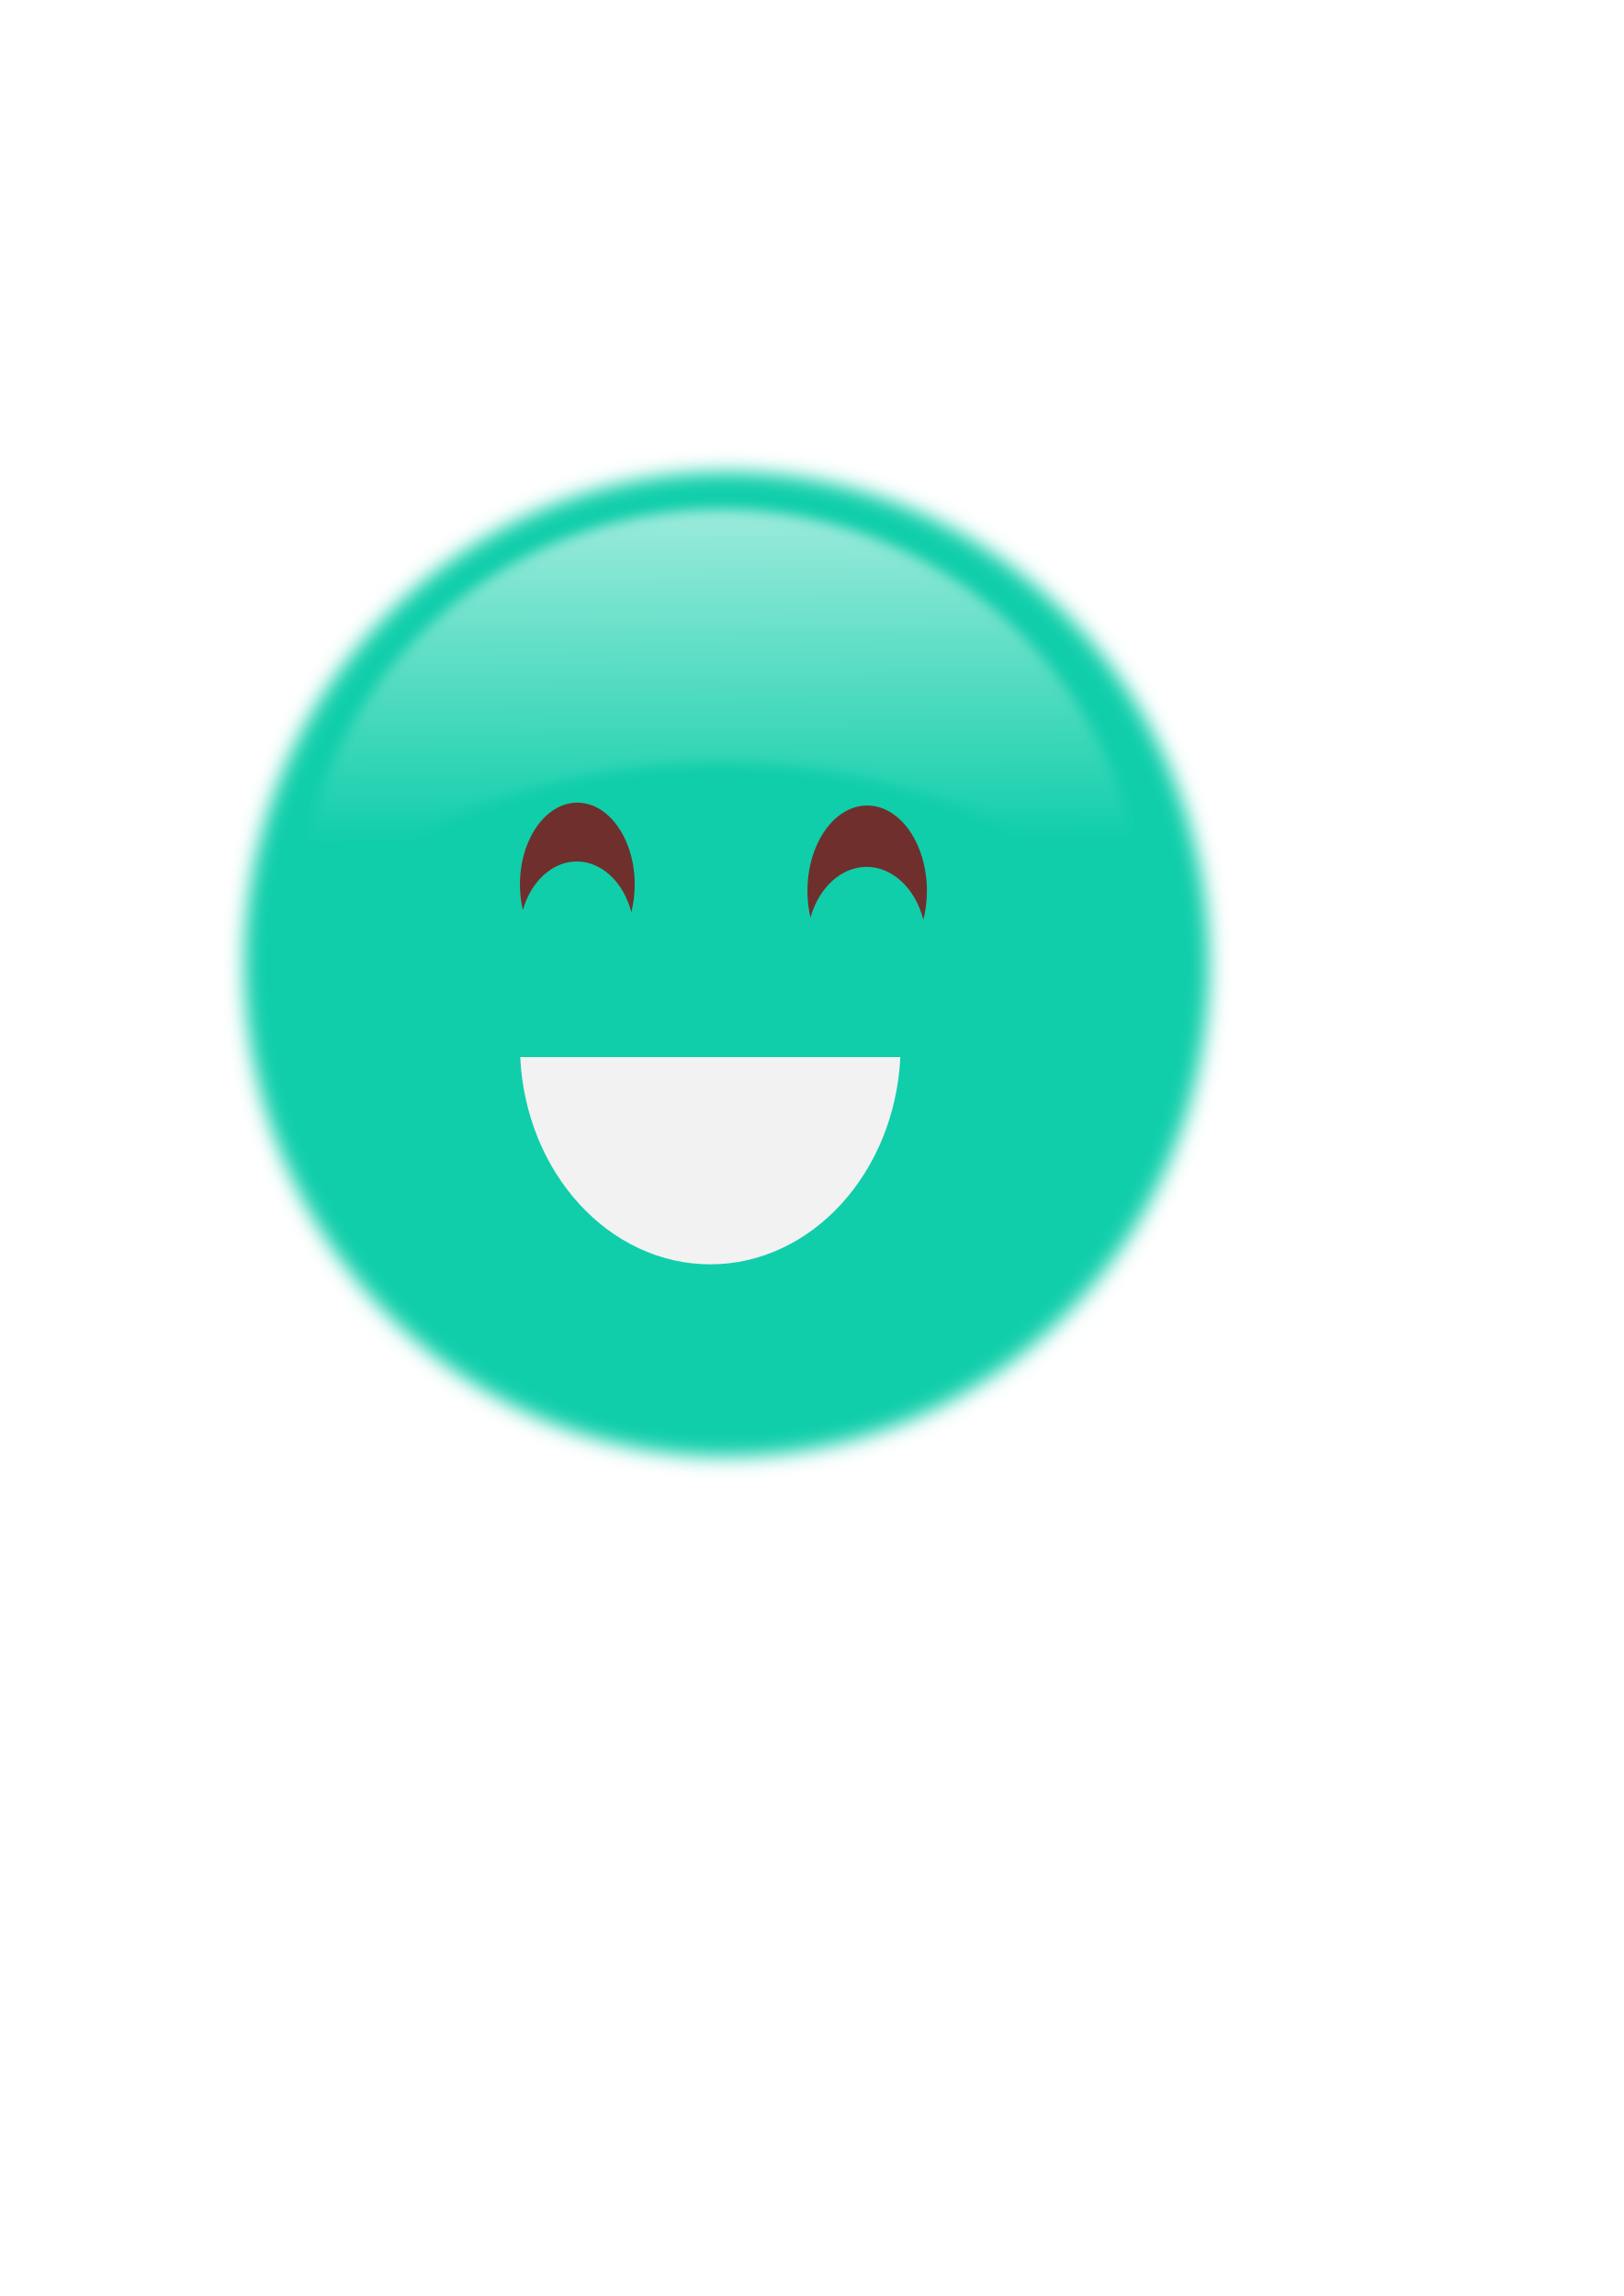
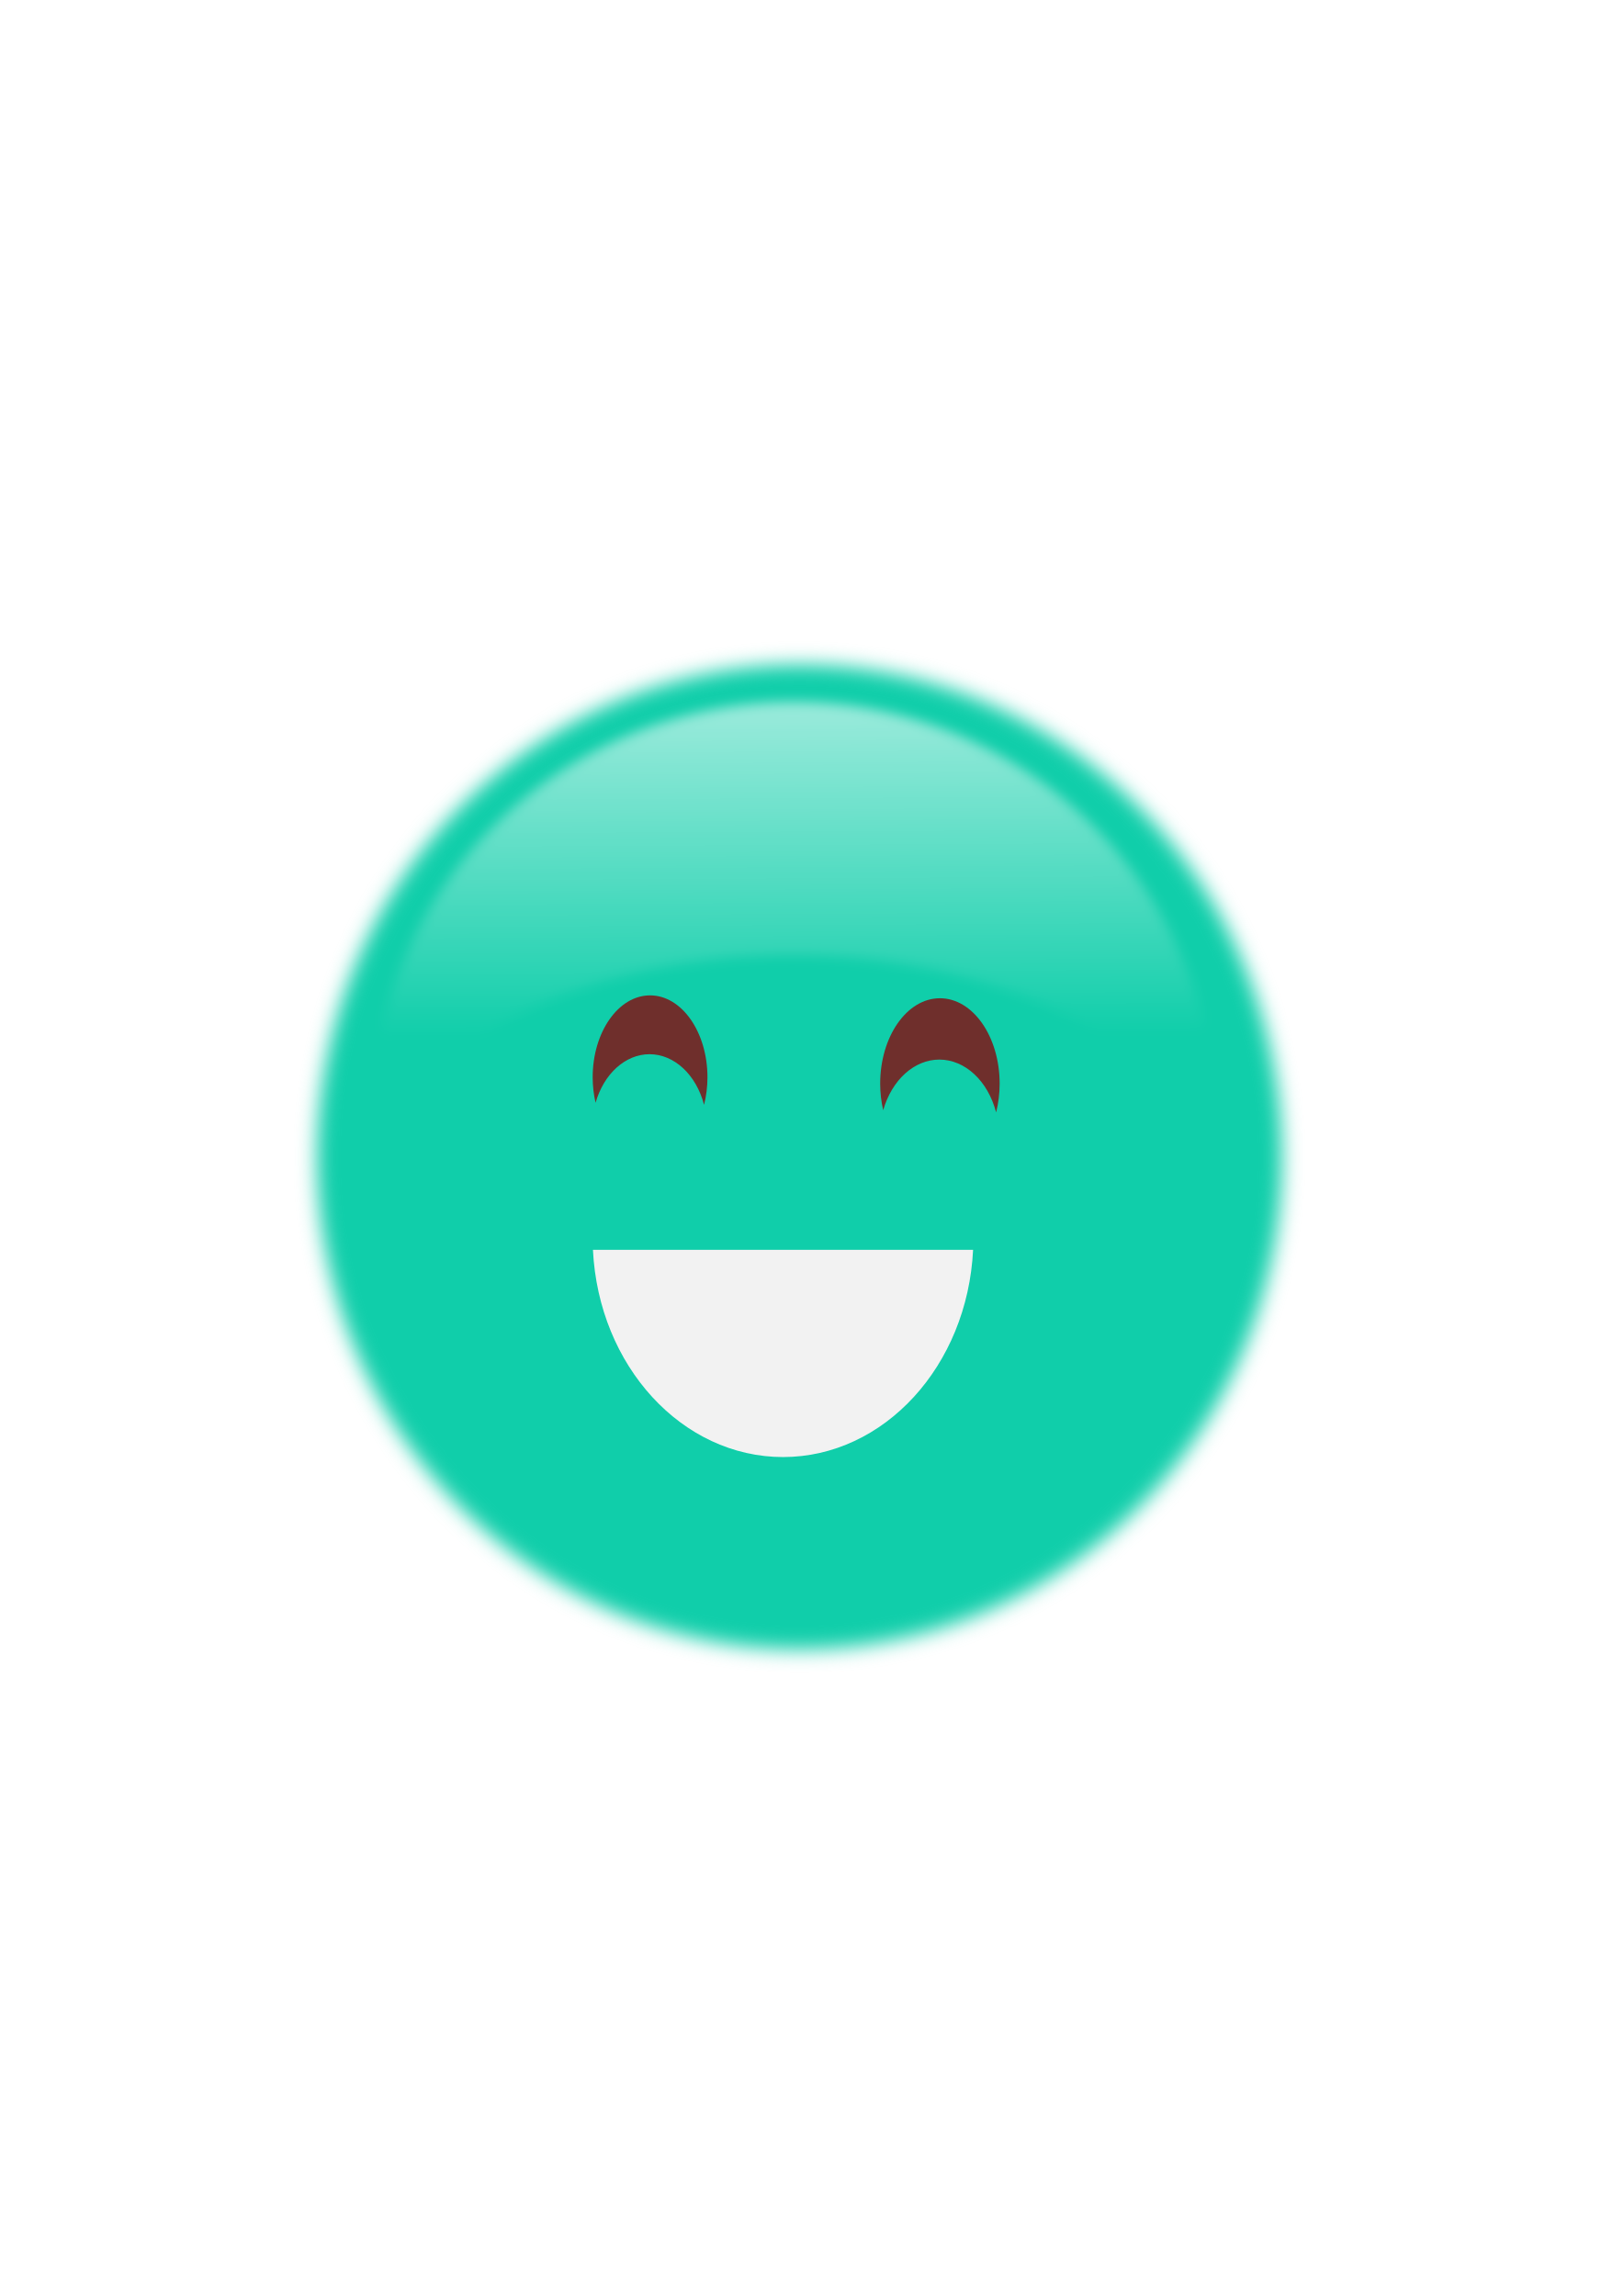
<svg xmlns="http://www.w3.org/2000/svg" xmlns:ns1="http://www.openswatchbook.org/uri/2009/osb" xmlns:xlink="http://www.w3.org/1999/xlink" width="210mm" height="297mm" viewBox="0 0 744.094 1052.362" id="svg3381" version="1.1">
  <defs id="defs3383">
    <linearGradient id="linearGradient5900" ns1:paint="solid">
      <stop style="stop-color:#000000;stop-opacity:1;" offset="0" id="stop5902" />
    </linearGradient>
    <filter style="color-interpolation-filters:sRGB" id="filter4550" x="-0.024" width="1.048" y="-0.024" height="1.048">
      <feGaussianBlur stdDeviation="4.467" id="feGaussianBlur4552" />
    </filter>
    <linearGradient xlink:href="#linearGradient4554" id="linearGradient4560" x1="306.579" y1="314.204" x2="307.895" y2="547.099" gradientUnits="userSpaceOnUse" gradientTransform="translate(-1.315789,-6.578947)" />
    <linearGradient id="linearGradient4554">
      <stop style="stop-color:#ffffff;stop-opacity:1;" offset="0" id="stop4556" />
      <stop style="stop-color:#ffffff;stop-opacity:0;" offset="1" id="stop4558" />
    </linearGradient>
    <filter style="color-interpolation-filters:sRGB" id="filter4566" x="-0.018" width="1.036" y="-0.035" height="1.07">
      <feGaussianBlur stdDeviation="2.606" id="feGaussianBlur4568" />
    </filter>
  </defs>
  <g id="layer1">
-     <ellipse style="fill:#10ceaa;fill-opacity:1;stroke:#ff1818;stroke-width:0;stroke-miterlimit:4;stroke-dasharray:none;stroke-opacity:1;filter:url(#filter4550)" id="path3645" cx="333.038" cy="441.98" rx="221.053" ry="225.658" />
-     <path style="fill:url(#linearGradient4560);fill-opacity:1;stroke:none;stroke-width:0;stroke-miterlimit:4;stroke-dasharray:none;stroke-opacity:1;filter:url(#filter4566)" d="m 317.762,403.679 a 171.711,171.711 0 0 0 -171.709,171.709 171.711,171.711 0 0 0 0.154,4.369 189.474,126.316 0 0 1 170.898,-72.131 189.474,126.316 0 0 1 172.064,73.795 171.711,171.711 0 0 0 0.303,-6.033 171.711,171.711 0 0 0 -171.711,-171.709 z" id="path4543" transform="matrix(1.126716,0,0,1.117414,-27.74723,-217.7384)" />
-     <path style="fill:#782121;fill-opacity:0.915;stroke:none;stroke-width:0;stroke-miterlimit:4;stroke-dasharray:none;stroke-opacity:1" d="m 264.572,367.893 a 26.304,37.58 0 0 0 -26.304,37.58 26.304,37.58 0 0 0 1.329,11.644 26.41,34.106 0 0 1 24.73,-22.259 26.41,34.106 0 0 1 24.993,23.213 26.304,37.58 0 0 0 1.556,-12.598 26.304,37.58 0 0 0 -26.304,-37.58 z" id="path4570" />
-     <path style="fill:#782121;fill-opacity:0.915;stroke:none;stroke-width:0;stroke-miterlimit:4;stroke-dasharray:none;stroke-opacity:1" d="m 397.4,369.208 a 27.375,39.184 0 0 0 -27.375,39.184 27.375,39.184 0 0 0 1.383,12.141 27.486,35.562 0 0 1 25.738,-23.21 27.486,35.562 0 0 1 26.011,24.205 27.375,39.184 0 0 0 1.619,-13.136 27.375,39.184 0 0 0 -27.375,-39.184 z" id="path4570-2" />
-     <path style="opacity:1;fill:#f2f2f2;fill-opacity:1;stroke:none;stroke-width:0.4;stroke-miterlimit:4;stroke-dasharray:none;stroke-opacity:1" d="m 238.394,484.507 a 87.315,100.647 0 0 0 87.141,94.999 87.315,100.647 0 0 0 87.071,-94.999 l -174.211,0 z" id="path4241" />
-     <path style="fill:none;fill-rule:evenodd;stroke:#000000;stroke-width:1px;stroke-linecap:butt;stroke-linejoin:miter;stroke-opacity:1" d="m 306.413,540.245 0,0 0,0 0,0" id="path4252" />
+     <ellipse style="fill:#10ceaa;fill-opacity:1;stroke:#ff1818;stroke-width:0;stroke-miterlimit:4;stroke-dasharray:none;stroke-opacity:1;filter:url(#filter4550)" id="path3645" cx="366.372" cy="530.313" rx="221.053" ry="225.658" />
+     <path style="fill:url(#linearGradient4560);fill-opacity:1;stroke:none;stroke-width:0;stroke-miterlimit:4;stroke-dasharray:none;stroke-opacity:1;filter:url(#filter4566)" d="m 317.762,403.679 a 171.711,171.711 0 0 0 -171.709,171.709 171.711,171.711 0 0 0 0.154,4.369 189.474,126.316 0 0 1 170.898,-72.131 189.474,126.316 0 0 1 172.064,73.795 171.711,171.711 0 0 0 0.303,-6.033 171.711,171.711 0 0 0 -171.711,-171.709 z" id="path4543" transform="matrix(1.126716,0,0,1.117414,5.586107,-129.405)" />
+     <path style="fill:#782121;fill-opacity:0.915;stroke:none;stroke-width:0;stroke-miterlimit:4;stroke-dasharray:none;stroke-opacity:1" d="m 297.905,456.226 a 26.304,37.58 0 0 0 -26.304,37.58 26.304,37.58 0 0 0 1.329,11.644 26.41,34.106 0 0 1 24.73,-22.259 26.41,34.106 0 0 1 24.993,23.213 26.304,37.58 0 0 0 1.556,-12.598 26.304,37.58 0 0 0 -26.304,-37.58 z" id="path4570" />
+     <path style="fill:#782121;fill-opacity:0.915;stroke:none;stroke-width:0;stroke-miterlimit:4;stroke-dasharray:none;stroke-opacity:1" d="m 430.733,457.541 a 27.375,39.184 0 0 0 -27.375,39.184 27.375,39.184 0 0 0 1.383,12.141 27.486,35.562 0 0 1 25.738,-23.21 27.486,35.562 0 0 1 26.011,24.205 27.375,39.184 0 0 0 1.619,-13.136 27.375,39.184 0 0 0 -27.375,-39.184 z" id="path4570-2" />
+     <path style="opacity:1;fill:#f2f2f2;fill-opacity:1;stroke:none;stroke-width:0.4;stroke-miterlimit:4;stroke-dasharray:none;stroke-opacity:1" d="m 271.727,572.84 a 87.315,100.647 0 0 0 87.141,94.999 87.315,100.647 0 0 0 87.071,-94.999 l -174.211,0 z" id="path4241" />
+     <path style="fill:none;fill-rule:evenodd;stroke:#000000;stroke-width:1px;stroke-linecap:butt;stroke-linejoin:miter;stroke-opacity:1" d="m 339.746,628.579 0,0 0,0 0,0" id="path4252" />
  </g>
</svg>
